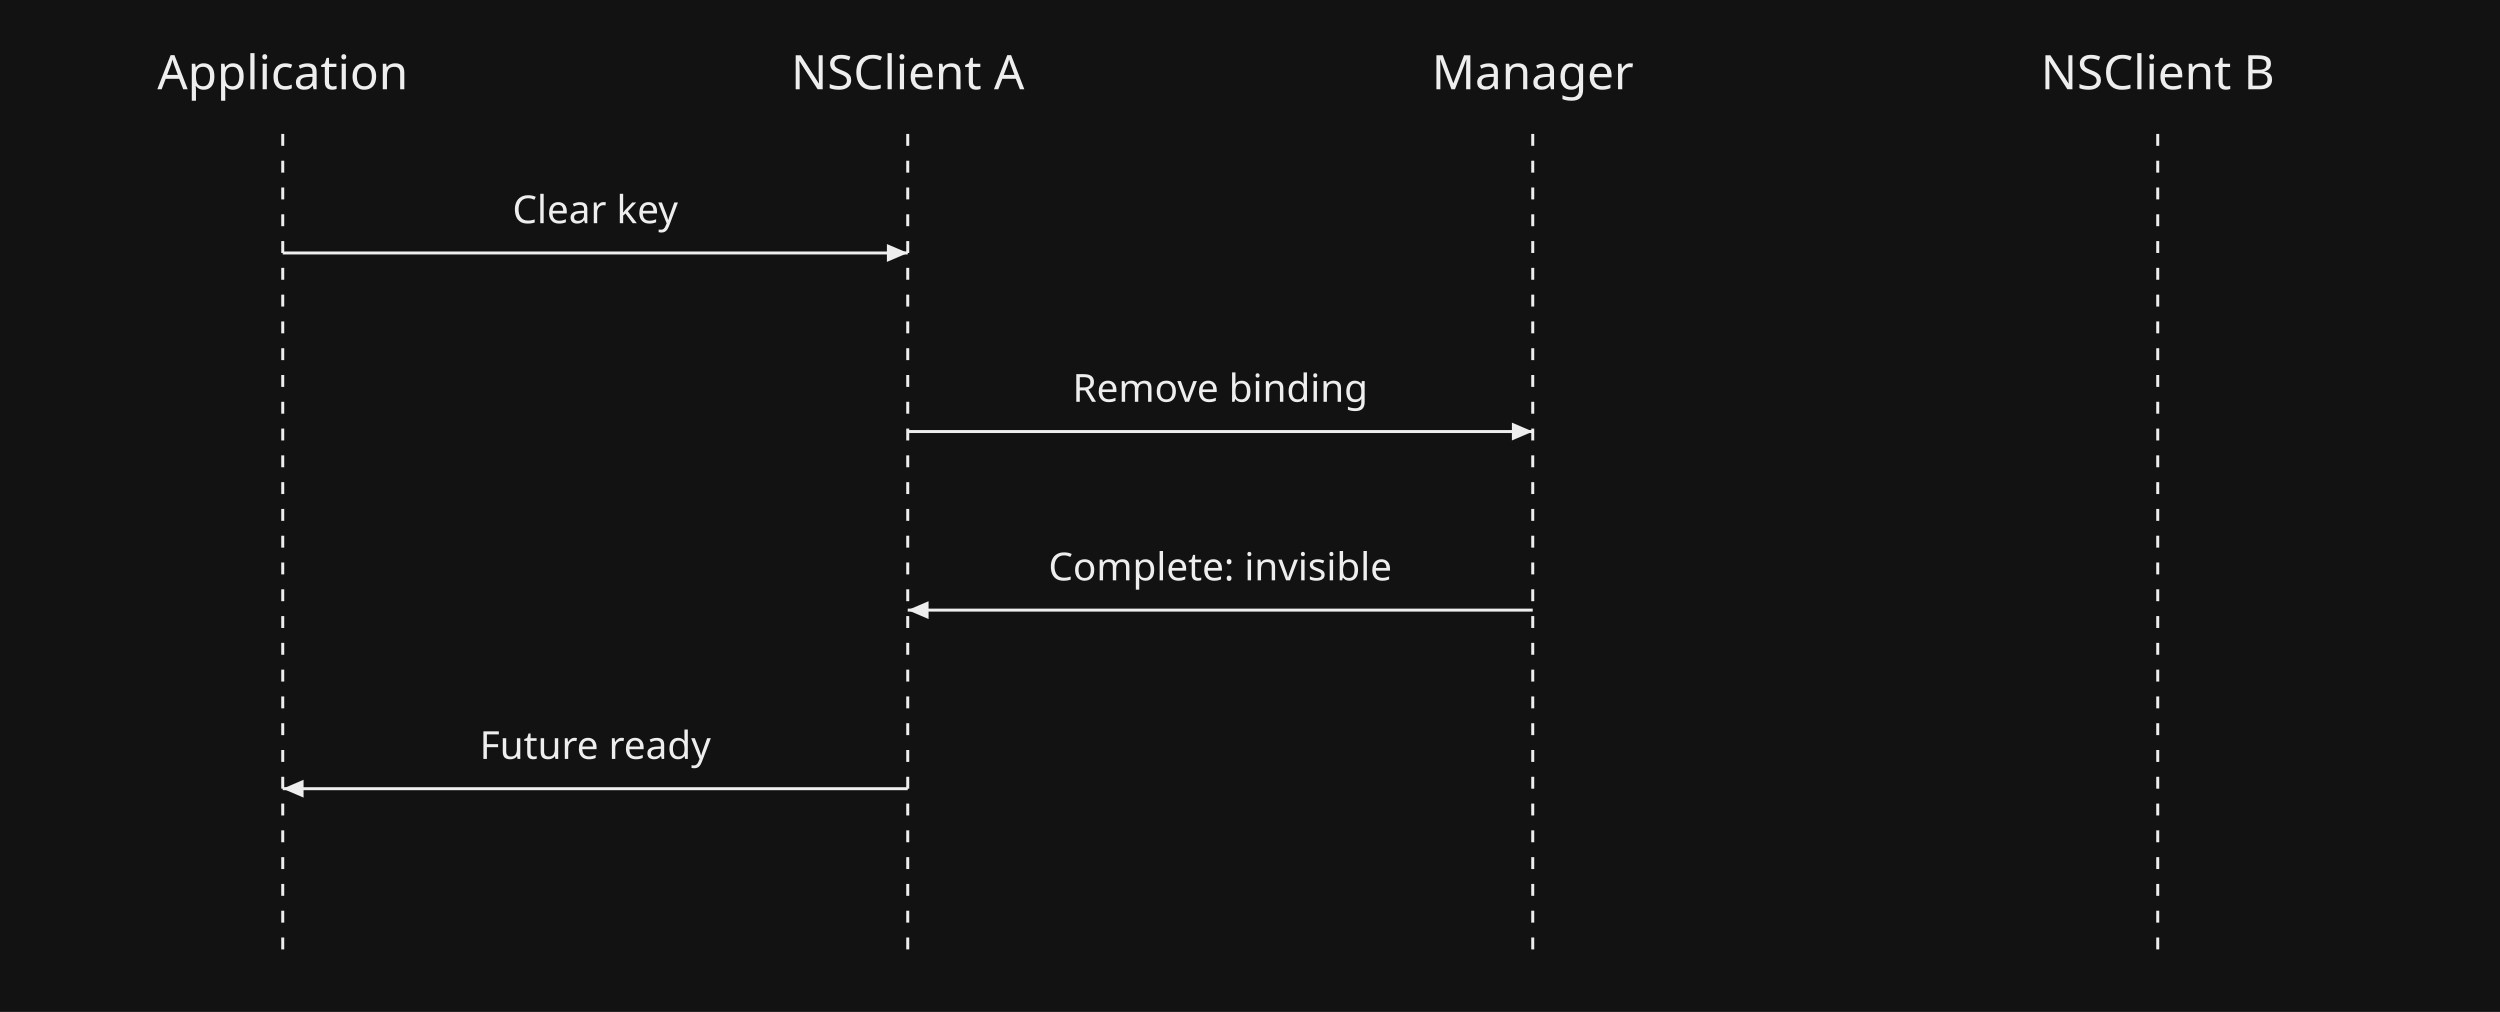
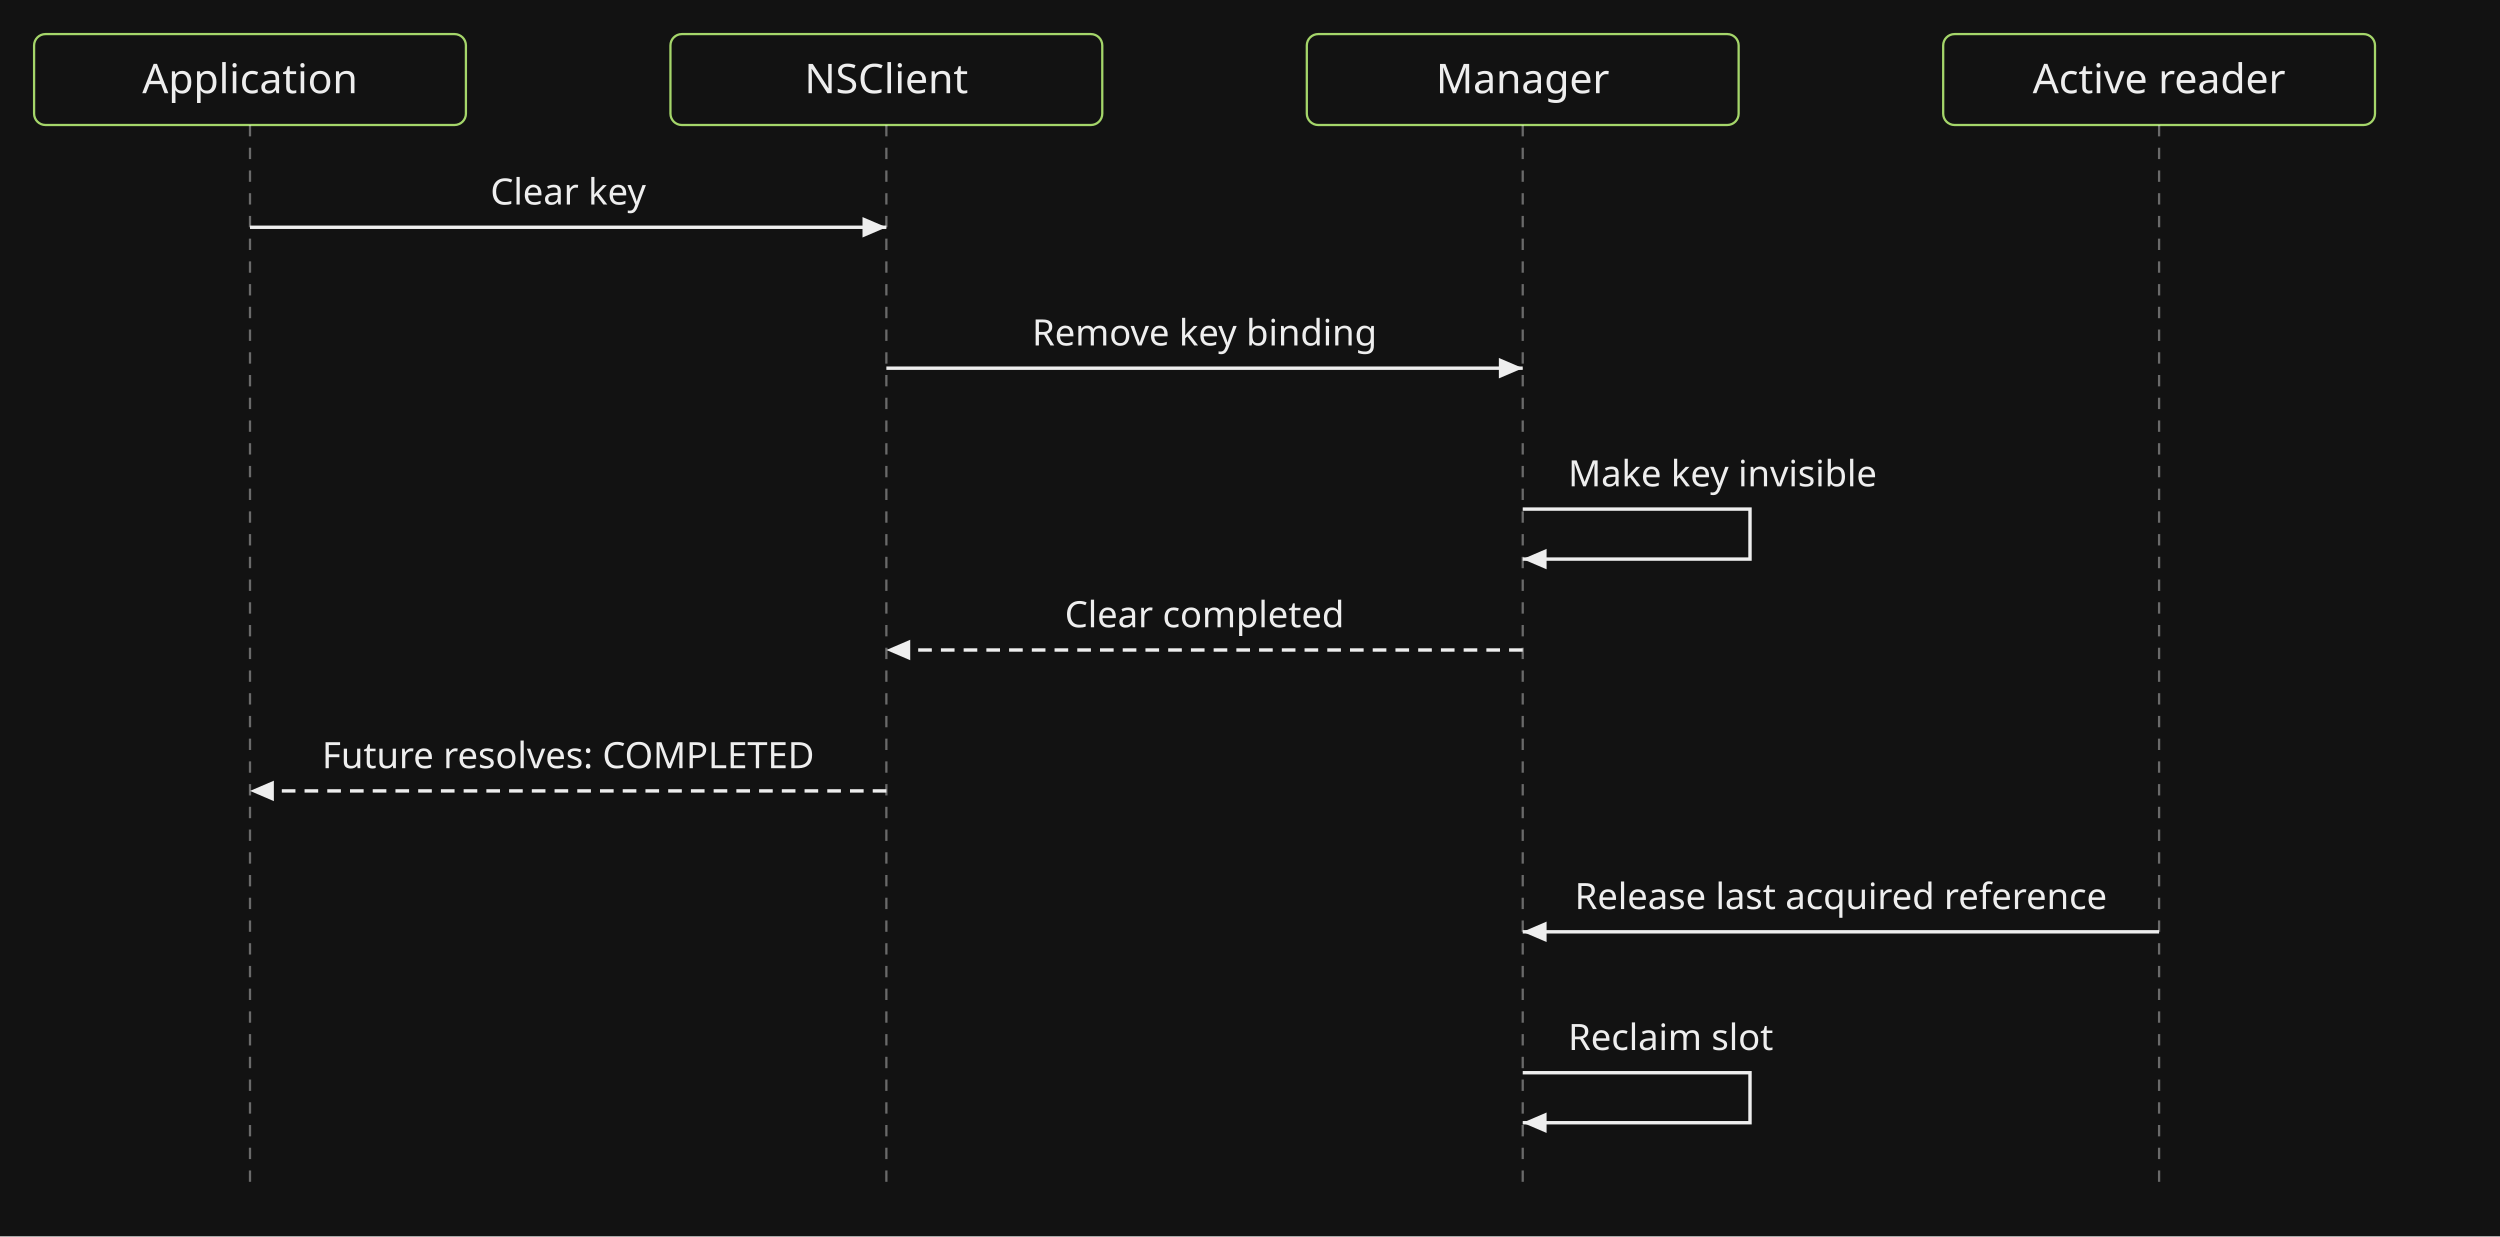
- <svg xmlns="http://www.w3.org/2000/svg" viewBox="0 0 840 340" role="img" aria-label="clear sequence">
-   <rect width="840" height="340" fill="#121212" />
+ <svg xmlns="http://www.w3.org/2000/svg" viewBox="0 0 1100 544" role="img" aria-labelledby="title desc">
+   <rect width="1100" height="544" fill="#121212" />
  <defs>
    <marker id="arrow" markerWidth="8" markerHeight="8" refX="7" refY="3" orient="auto">
      <path d="M0,0 L7,3 L0,6" fill="#eeeeee" />
    </marker>
  </defs>
-   <text x="95" y="30" text-anchor="middle" fill="#eeeeee" font-family="sans-serif" font-size="16">Application</text>
-   <path d="M95,45 V320" stroke="#eeeeee" stroke-dasharray="4 5" />
-   <text x="305" y="30" text-anchor="middle" fill="#eeeeee" font-family="sans-serif" font-size="16">NSClient A</text>
-   <path d="M305,45 V320" stroke="#eeeeee" stroke-dasharray="4 5" />
-   <text x="515" y="30" text-anchor="middle" fill="#eeeeee" font-family="sans-serif" font-size="16">Manager</text>
-   <path d="M515,45 V320" stroke="#eeeeee" stroke-dasharray="4 5" />
-   <text x="725" y="30" text-anchor="middle" fill="#eeeeee" font-family="sans-serif" font-size="16">NSClient B</text>
-   <path d="M725,45 V320" stroke="#eeeeee" stroke-dasharray="4 5" />
-   <path d="M95,85 H305" stroke="#eeeeee" fill="none" marker-end="url(#arrow)" />
-   <text x="200.0" y="75" text-anchor="middle" fill="#eeeeee" font-family="sans-serif" font-size="13">Clear key</text>
-   <path d="M305,145 H515" stroke="#eeeeee" fill="none" marker-end="url(#arrow)" />
-   <text x="410.0" y="135" text-anchor="middle" fill="#eeeeee" font-family="sans-serif" font-size="13">Remove binding</text>
-   <path d="M515,205 H305" stroke="#eeeeee" fill="none" marker-end="url(#arrow)" />
-   <text x="410.0" y="195" text-anchor="middle" fill="#eeeeee" font-family="sans-serif" font-size="13">Complete: invisible</text>
-   <path d="M305,265 H95" stroke="#eeeeee" fill="none" marker-end="url(#arrow)" />
-   <text x="200.0" y="255" text-anchor="middle" fill="#eeeeee" font-family="sans-serif" font-size="13">Future ready</text>
+   <rect x="15" y="15" width="190" height="40" rx="5" stroke="#a5d66a" fill="#121212" />
+   <text x="110" y="41" text-anchor="middle" fill="#eeeeee" font-family="sans-serif" font-size="18">Application</text>
+   <path d="M110,55 V524" stroke="#eeeeee" opacity="0.4" stroke-dasharray="5 5" />
+   <rect x="295" y="15" width="190" height="40" rx="5" stroke="#a5d66a" fill="#121212" />
+   <text x="390" y="41" text-anchor="middle" fill="#eeeeee" font-family="sans-serif" font-size="18">NSClient</text>
+   <path d="M390,55 V524" stroke="#eeeeee" opacity="0.4" stroke-dasharray="5 5" />
+   <rect x="575" y="15" width="190" height="40" rx="5" stroke="#a5d66a" fill="#121212" />
+   <text x="670" y="41" text-anchor="middle" fill="#eeeeee" font-family="sans-serif" font-size="18">Manager</text>
+   <path d="M670,55 V524" stroke="#eeeeee" opacity="0.4" stroke-dasharray="5 5" />
+   <rect x="855" y="15" width="190" height="40" rx="5" stroke="#a5d66a" fill="#121212" />
+   <text x="950" y="41" text-anchor="middle" fill="#eeeeee" font-family="sans-serif" font-size="18">Active reader</text>
+   <path d="M950,55 V524" stroke="#eeeeee" opacity="0.4" stroke-dasharray="5 5" />
+   <path d="M110,100 H390" stroke="#eeeeee" stroke-width="1.5" fill="none" marker-end="url(#arrow)" />
+   <text x="250.0" y="90" text-anchor="middle" fill="#eeeeee" font-family="sans-serif" font-size="16">Clear key</text>
+   <path d="M390,162 H670" stroke="#eeeeee" stroke-width="1.5" fill="none" marker-end="url(#arrow)" />
+   <text x="530.0" y="152" text-anchor="middle" fill="#eeeeee" font-family="sans-serif" font-size="16">Remove key binding</text>
+   <path d="M670,224 h100 v22 h-100" stroke="#eeeeee" stroke-width="1.5" fill="none" marker-end="url(#arrow)" />
+   <text x="690" y="214" text-anchor="start" fill="#eeeeee" font-family="sans-serif" font-size="16">Make key invisible</text>
+   <path d="M670,286 H390" stroke="#eeeeee" stroke-width="1.5" fill="none" marker-end="url(#arrow)" stroke-dasharray="6 4" />
+   <text x="530.0" y="276" text-anchor="middle" fill="#eeeeee" font-family="sans-serif" font-size="16">Clear completed</text>
+   <path d="M390,348 H110" stroke="#eeeeee" stroke-width="1.5" fill="none" marker-end="url(#arrow)" stroke-dasharray="6 4" />
+   <text x="250.0" y="338" text-anchor="middle" fill="#eeeeee" font-family="sans-serif" font-size="16">Future resolves: COMPLETED</text>
+   <path d="M950,410 H670" stroke="#eeeeee" stroke-width="1.5" fill="none" marker-end="url(#arrow)" />
+   <text x="810.0" y="400" text-anchor="middle" fill="#eeeeee" font-family="sans-serif" font-size="16">Release last acquired reference</text>
+   <path d="M670,472 h100 v22 h-100" stroke="#eeeeee" stroke-width="1.5" fill="none" marker-end="url(#arrow)" />
+   <text x="690" y="462" text-anchor="start" fill="#eeeeee" font-family="sans-serif" font-size="16">Reclaim slot</text>
</svg>
